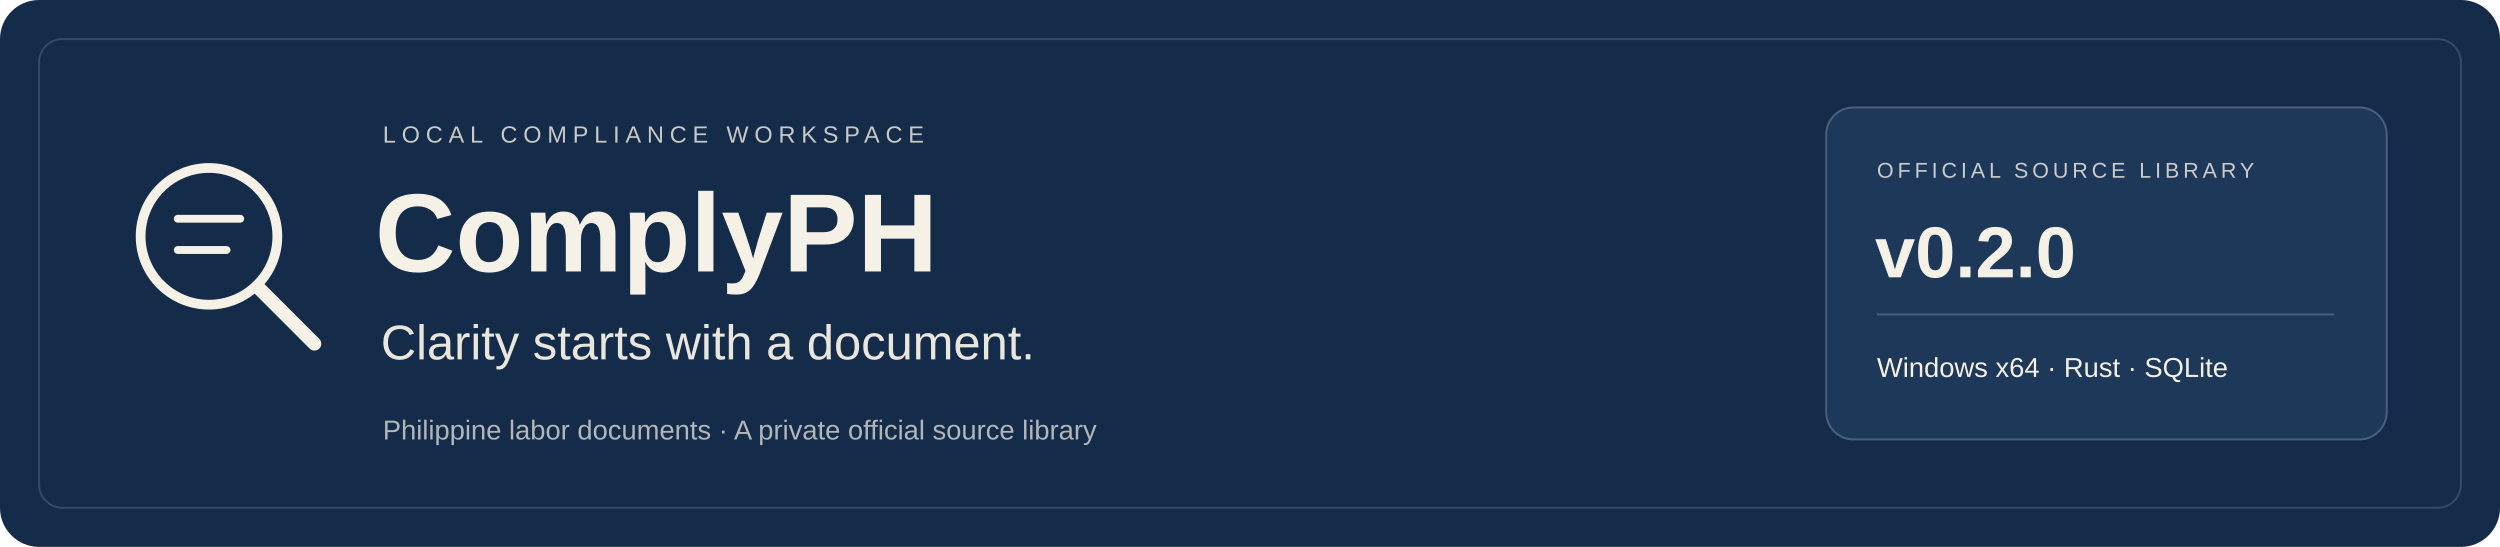
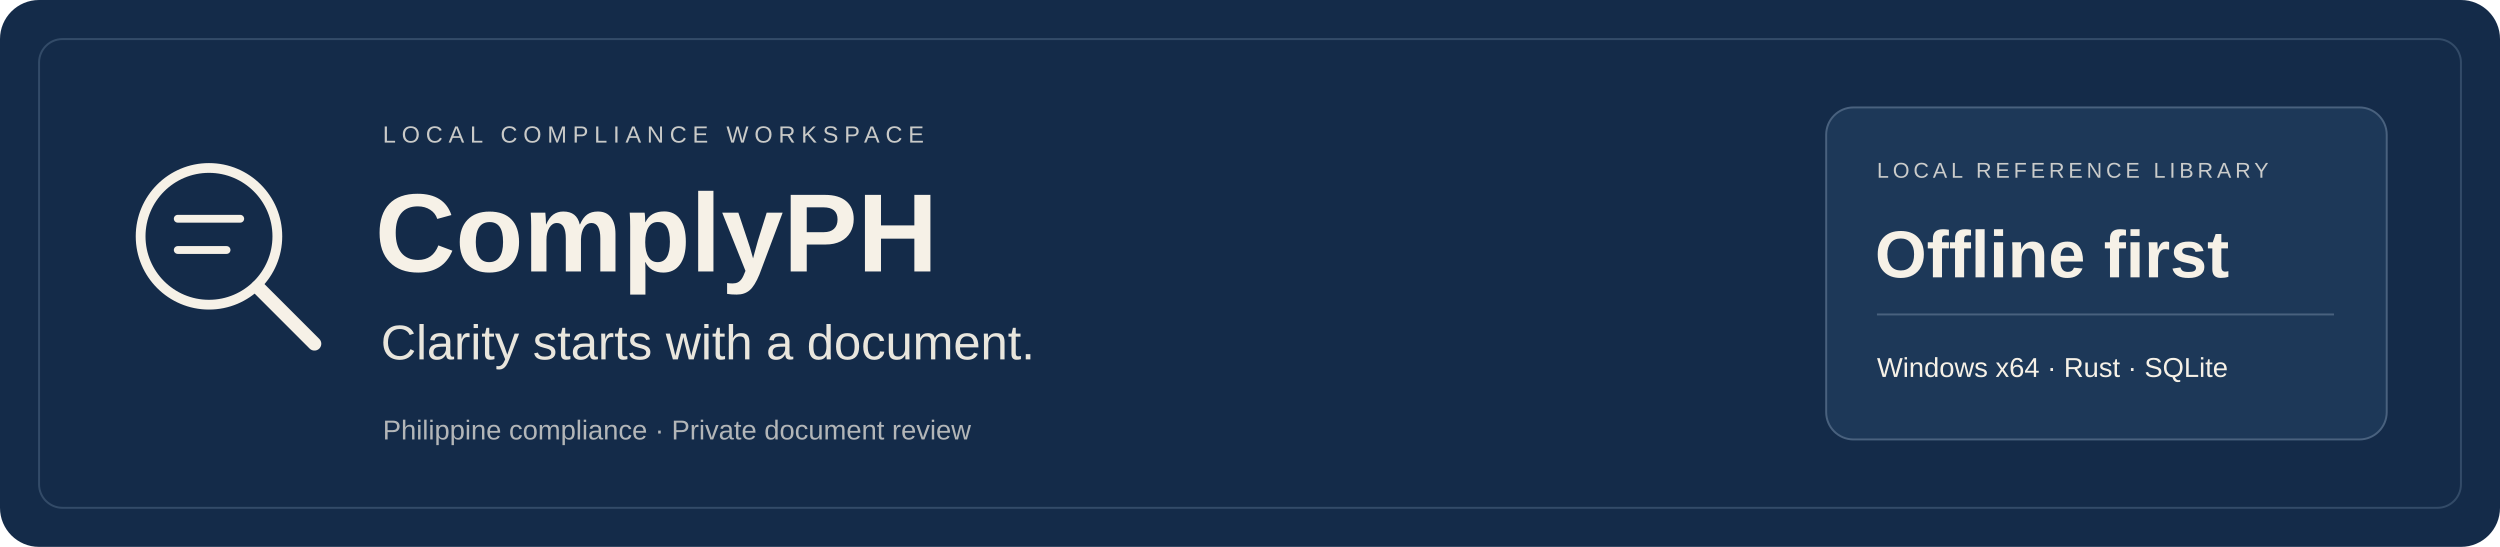
<svg xmlns="http://www.w3.org/2000/svg" width="1280" height="280" viewBox="0 0 1280 280" role="img" aria-labelledby="title desc">
  <rect width="1280" height="280" rx="20" fill="#142B49" />
  <rect x="20" y="20" width="1240" height="240" rx="12" fill="none" stroke="#49617E" stroke-opacity="0.6" />
  <g fill="none" stroke="#F6F1E7" stroke-linecap="round">
    <circle cx="107" cy="121" r="35" stroke-width="5" />
    <path d="m132 147 29 29" stroke-width="7" />
    <path d="M91 112h32M91 128h25" stroke-width="4" />
  </g>
  <g fill="#F6F1E7" font-family="Segoe UI,Arial,sans-serif">
    <text x="196" y="73" font-size="12" letter-spacing="3" opacity="0.8">LOCAL COMPLIANCE WORKSPACE</text>
    <text x="192" y="139" font-size="57" font-weight="700">ComplyPH</text>
    <text x="195" y="184" font-size="25" opacity="0.94">Clarity starts with a document.</text>
-     <text x="196" y="225" font-size="14" opacity="0.7">Philippine labor documents · A private official source library</text>
+     <text x="196" y="225" font-size="14" opacity="0.7">Philippine compliance · Private document review</text>
  </g>
  <rect x="935" y="55" width="287" height="170" rx="14" fill="#1D3858" stroke="#49617E" />
  <g fill="#F6F1E7" font-family="Segoe UI,Arial,sans-serif">
-     <text x="961" y="91" font-size="11" letter-spacing="2" opacity="0.8">OFFICIAL SOURCE LIBRARY</text>
-     <text x="960" y="142" font-size="37" font-weight="700">v0.2.0</text>
+     <text x="961" y="91" font-size="11" letter-spacing="2" opacity="0.8">LOCAL REFERENCE LIBRARY</text>
+     <text x="960" y="142" font-size="34" font-weight="700">Offline first</text>
    <path d="M961 161h234" stroke="#49617E" />
    <text x="961" y="193" font-size="14">Windows x64 · Rust · SQLite</text>
  </g>
</svg>
